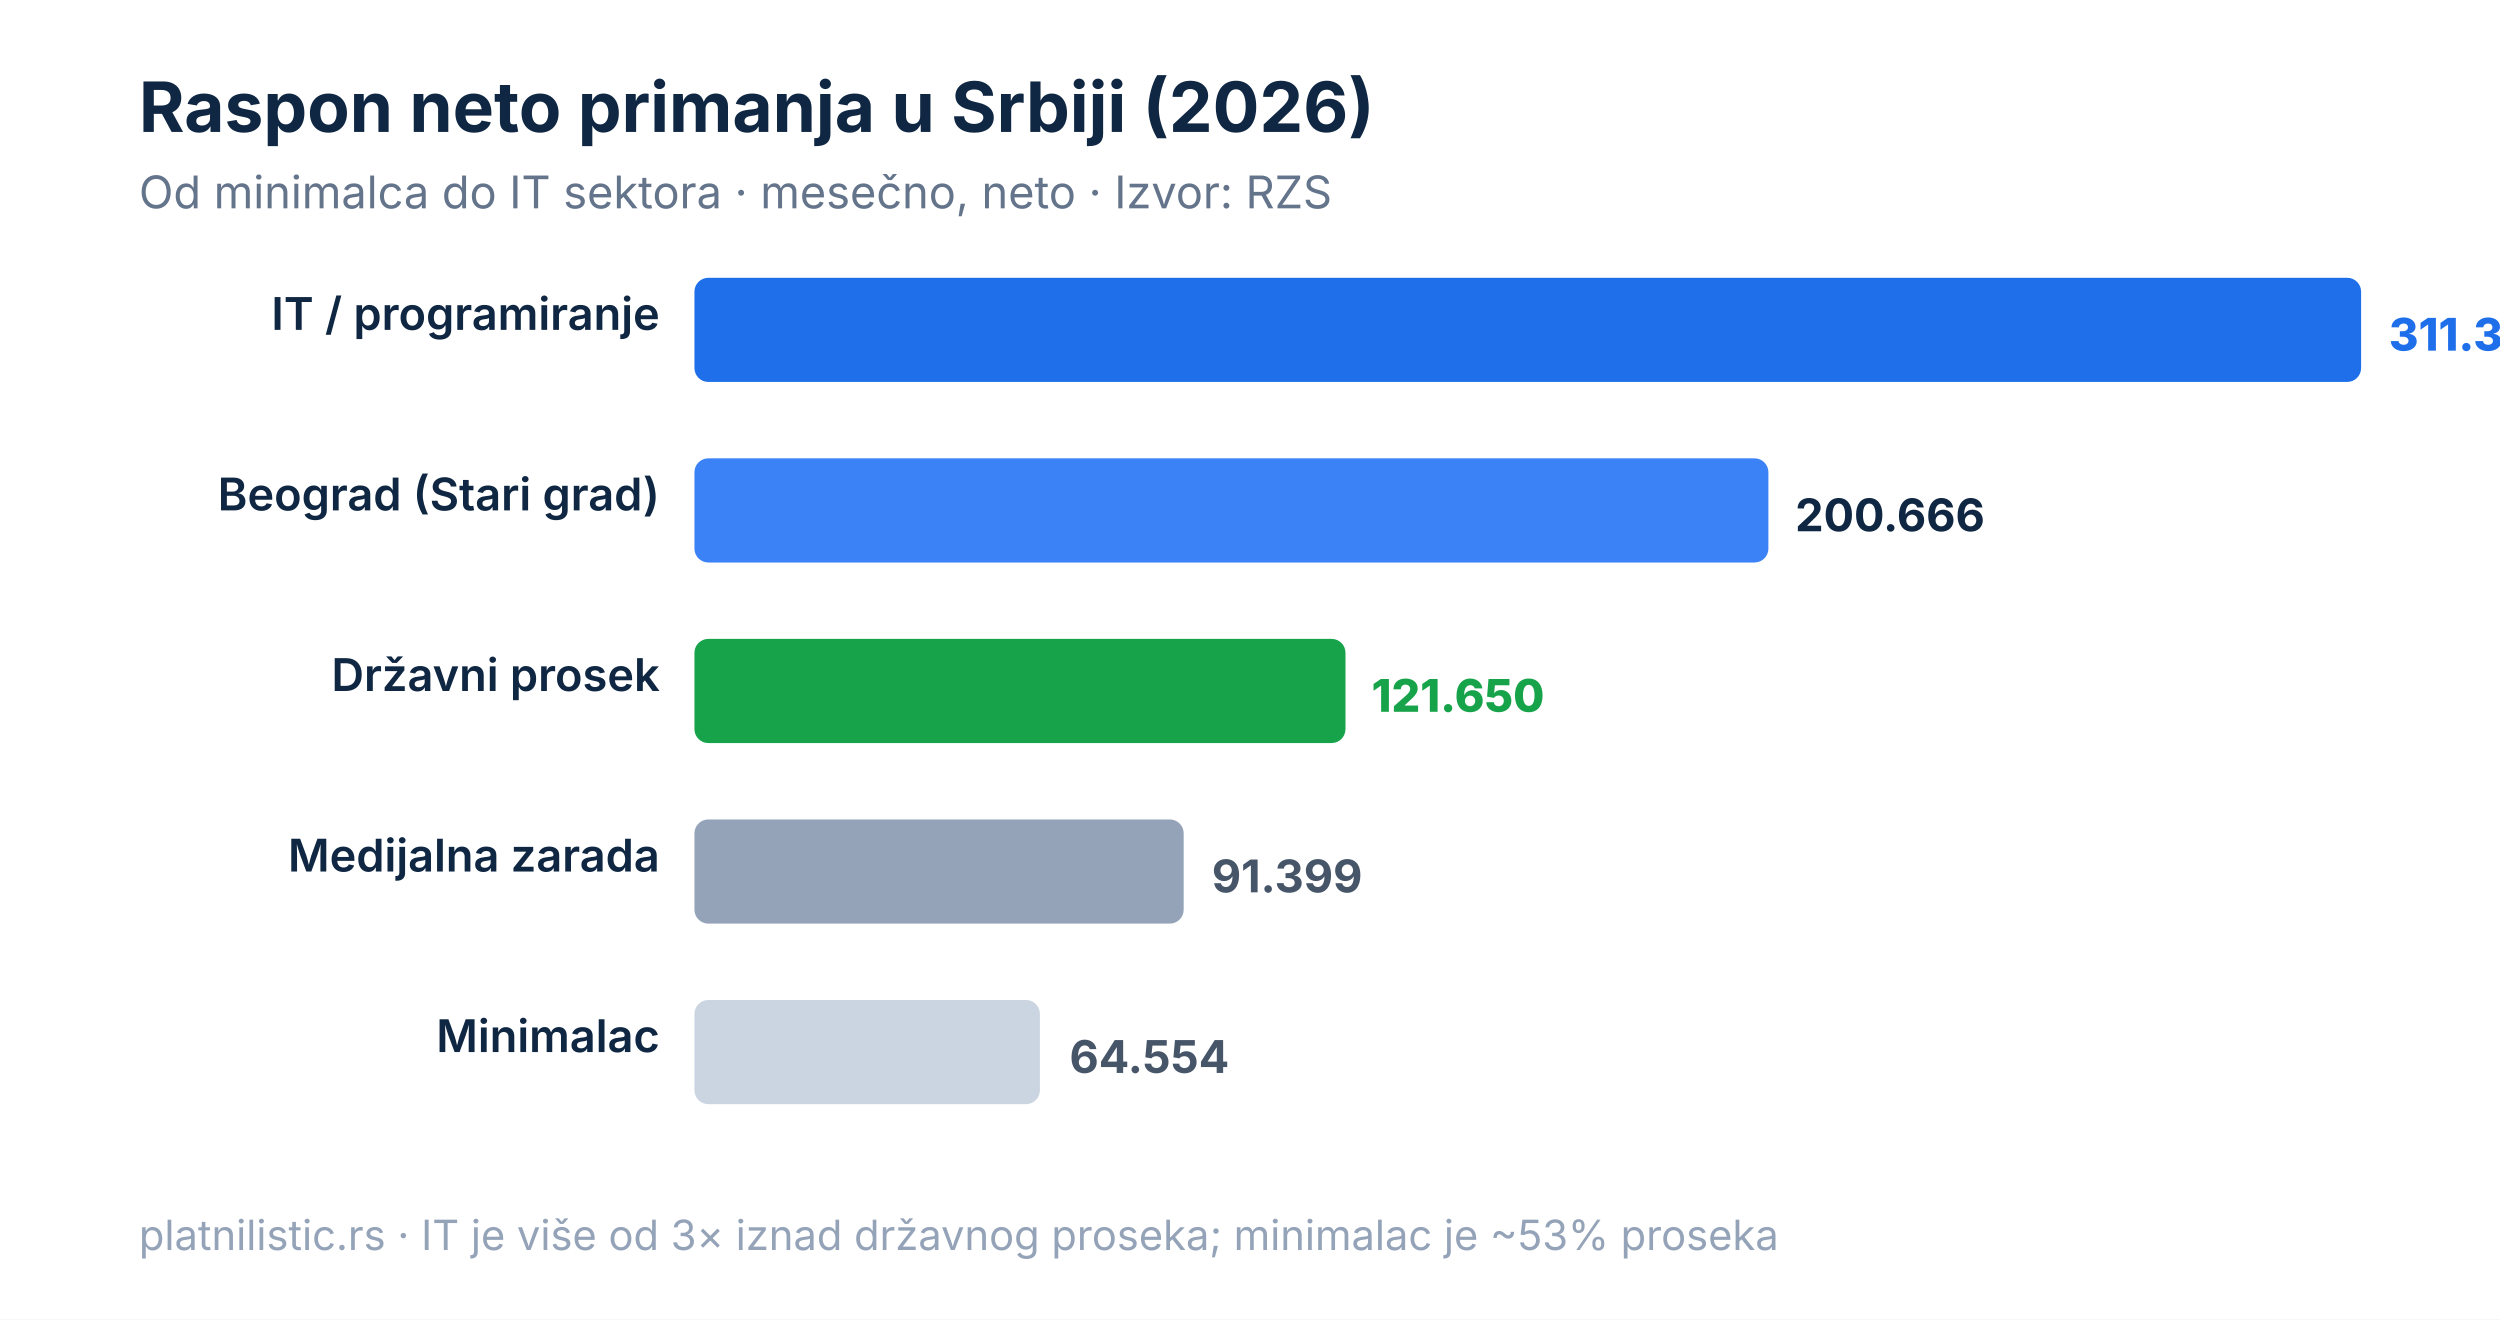
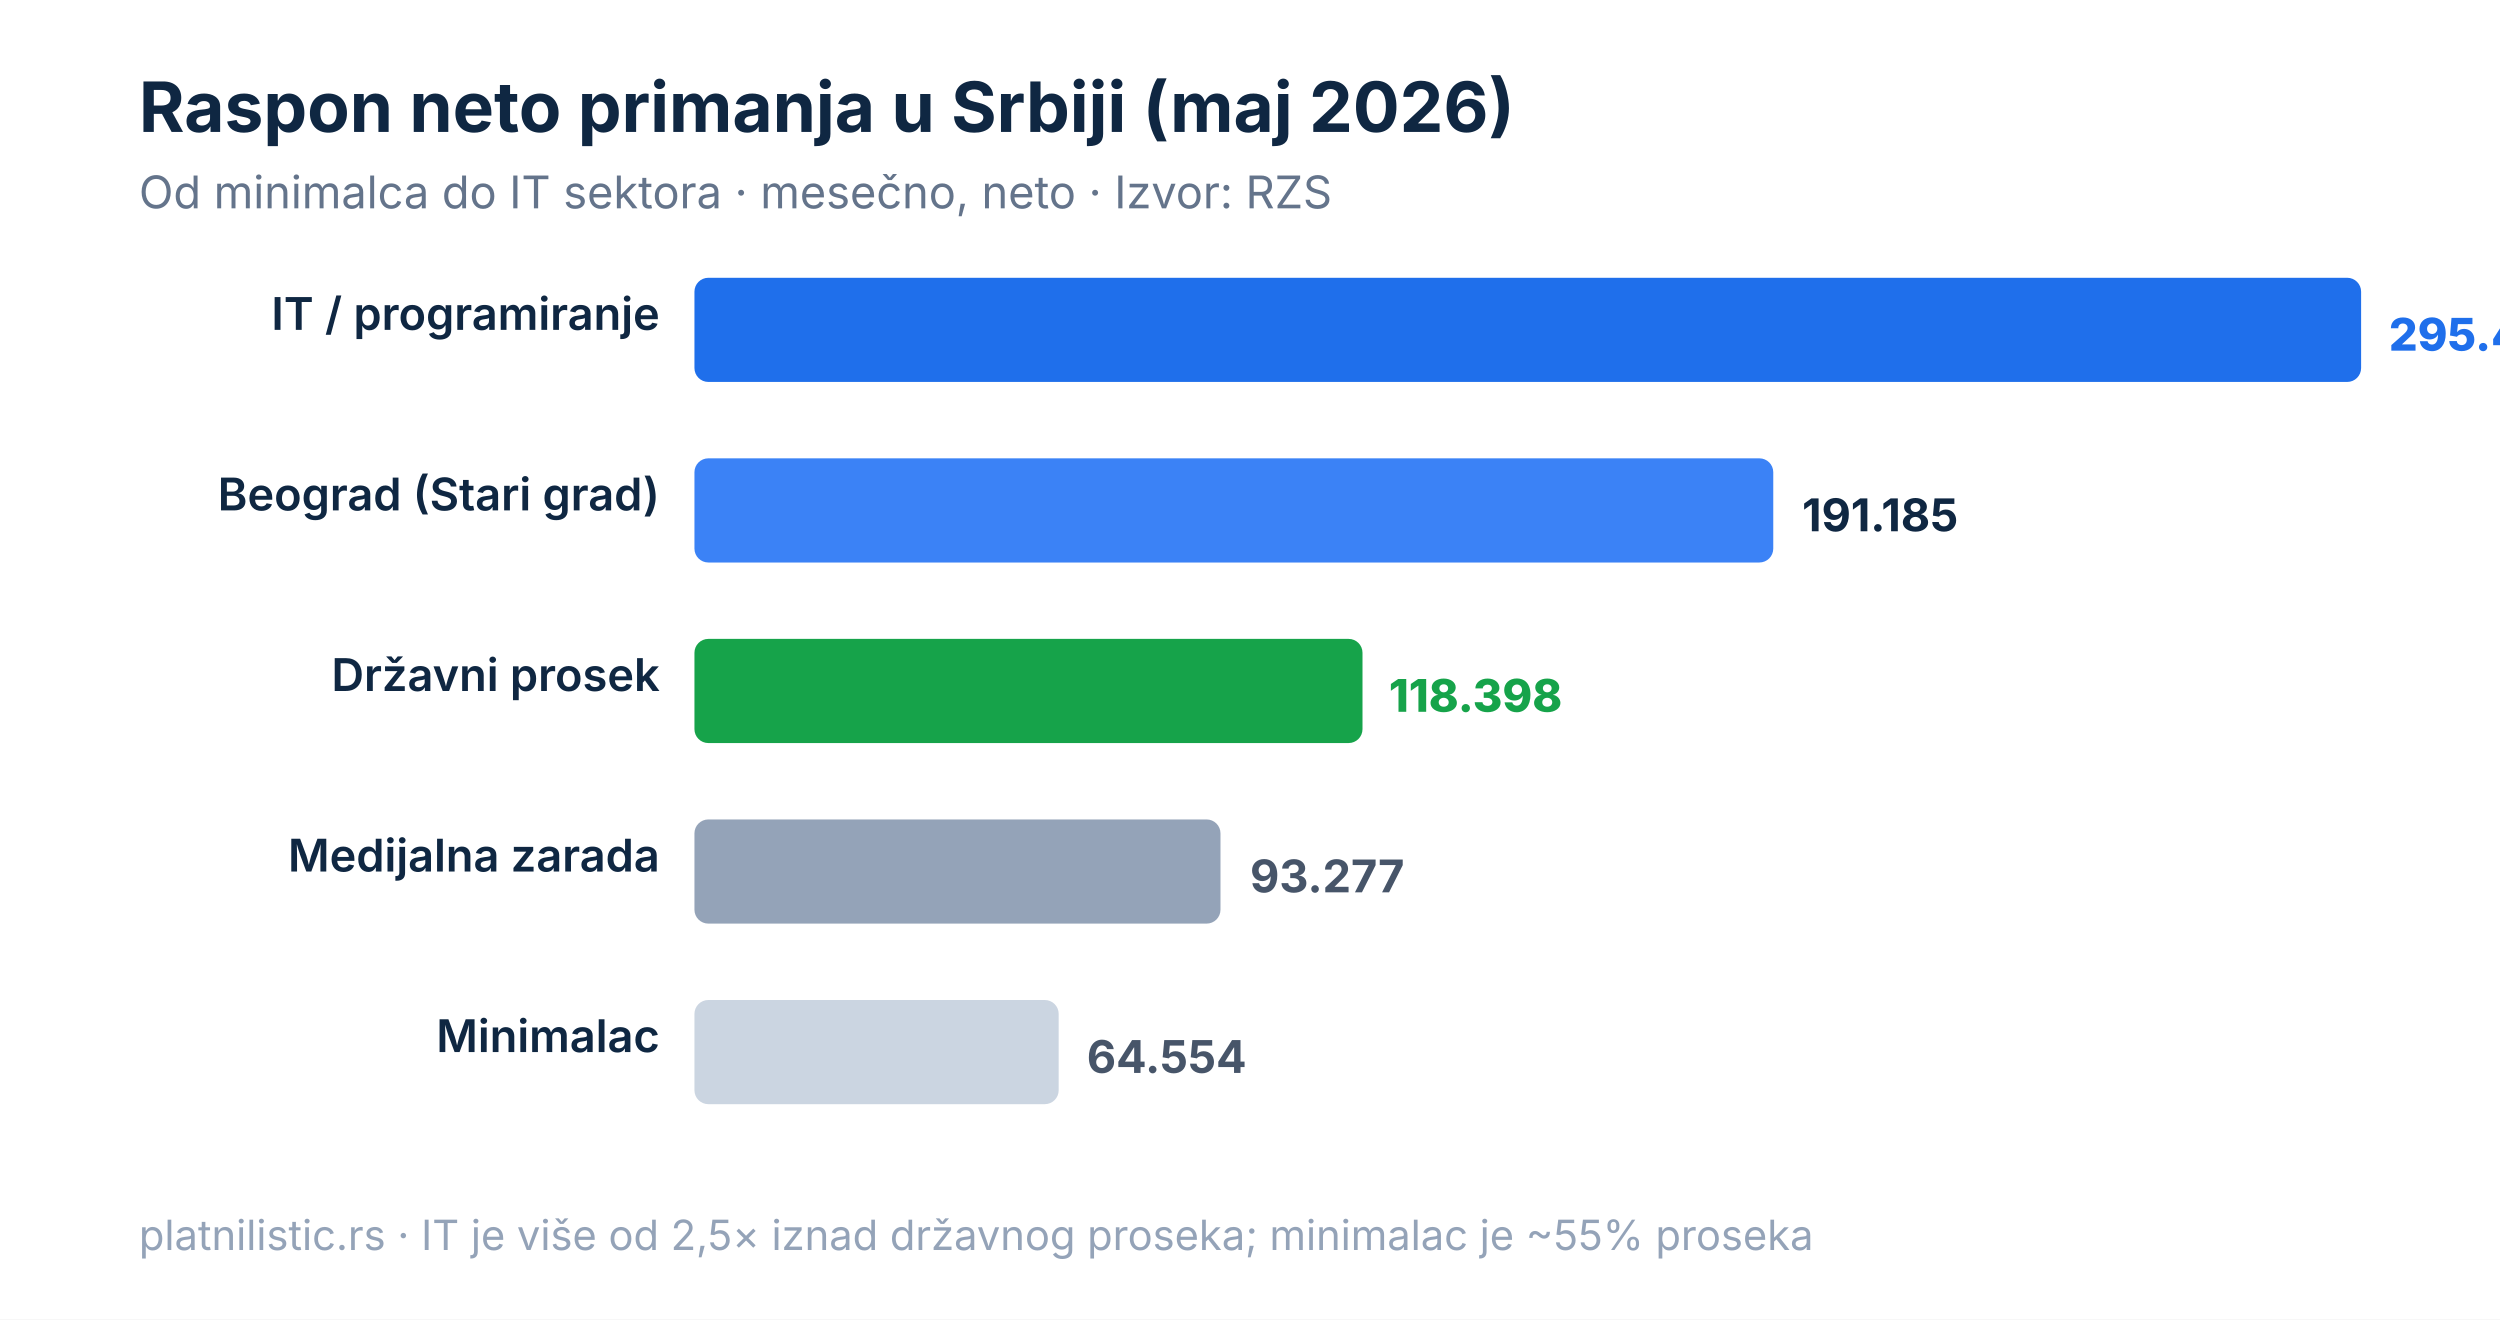
<svg xmlns="http://www.w3.org/2000/svg" viewBox="0 0 720 380" role="img" aria-labelledby="t2 d2" font-family="Inter, Arial, sans-serif">
  <rect width="720" height="380" fill="#ffffff" />
-   <text x="40" y="38" font-size="20" font-weight="700" fill="#0f2742">Raspon neto primanja u Srbiji (2026)</text>
+   <text x="40" y="38" font-size="20" font-weight="700" fill="#0f2742">Raspon neto primanja u Srbiji (maj 2026)</text>
  <text x="40" y="60" font-size="13" fill="#64748b">Od minimalca do IT sektora · mesečno, neto · Izvor: RZS</text>
  <g font-size="13" fill="#0f2742" text-anchor="end" font-weight="600">
    <text x="190" y="95">IT / programiranje</text>
    <text x="190" y="147">Beograd (Stari grad)</text>
    <text x="190" y="199">Državni prosek</text>
    <text x="190" y="251">Medijalna zarada</text>
    <text x="190" y="303">Minimalac</text>
  </g>
  <g>
    <rect x="200" y="80" width="480" height="30" rx="4" fill="#1f6feb" />
-     <text x="688" y="101" font-size="13" font-weight="800" fill="#1f6feb">311.370</text>
-     <rect x="200" y="132" width="309.3" height="30" rx="4" fill="#3b82f6" />
-     <text x="517" y="153" font-size="13" font-weight="700" fill="#0f2742">200.666</text>
-     <rect x="200" y="184" width="187.5" height="30" rx="4" fill="#16a34a" />
-     <text x="395" y="205" font-size="13" font-weight="800" fill="#16a34a">121.650</text>
-     <rect x="200" y="236" width="140.9" height="30" rx="4" fill="#94a3b8" />
-     <text x="349" y="257" font-size="13" font-weight="700" fill="#475569">91.399</text>
-     <rect x="200" y="288" width="99.5" height="30" rx="4" fill="#cbd5e1" />
-     <text x="308" y="309" font-size="13" font-weight="700" fill="#475569">64.554</text>
+     <text x="688" y="101" font-size="13" font-weight="800" fill="#1f6feb">295.418</text>
+     <rect x="200" y="132" width="310.7" height="30" rx="4" fill="#3b82f6" />
+     <text x="519" y="153" font-size="13" font-weight="700" fill="#0f2742">191.185</text>
+     <rect x="200" y="184" width="192.4" height="30" rx="4" fill="#16a34a" />
+     <text x="400" y="205" font-size="13" font-weight="800" fill="#16a34a">118.398</text>
+     <rect x="200" y="236" width="151.5" height="30" rx="4" fill="#94a3b8" />
+     <text x="360" y="257" font-size="13" font-weight="700" fill="#475569">93.277</text>
+     <rect x="200" y="288" width="104.9" height="30" rx="4" fill="#cbd5e1" />
+     <text x="313" y="309" font-size="13" font-weight="700" fill="#475569">64.554</text>
  </g>
-   <text x="40" y="360" font-size="12" fill="#94a3b8">platnilistic.rs · IT je više od 3× iznad državnog proseka; minimalac je ~53% proseka</text>
+   <text x="40" y="360" font-size="12" fill="#94a3b8">platnilistic.rs · IT je više od 2,5× iznad državnog proseka; minimalac je ~55% proseka</text>
</svg>
